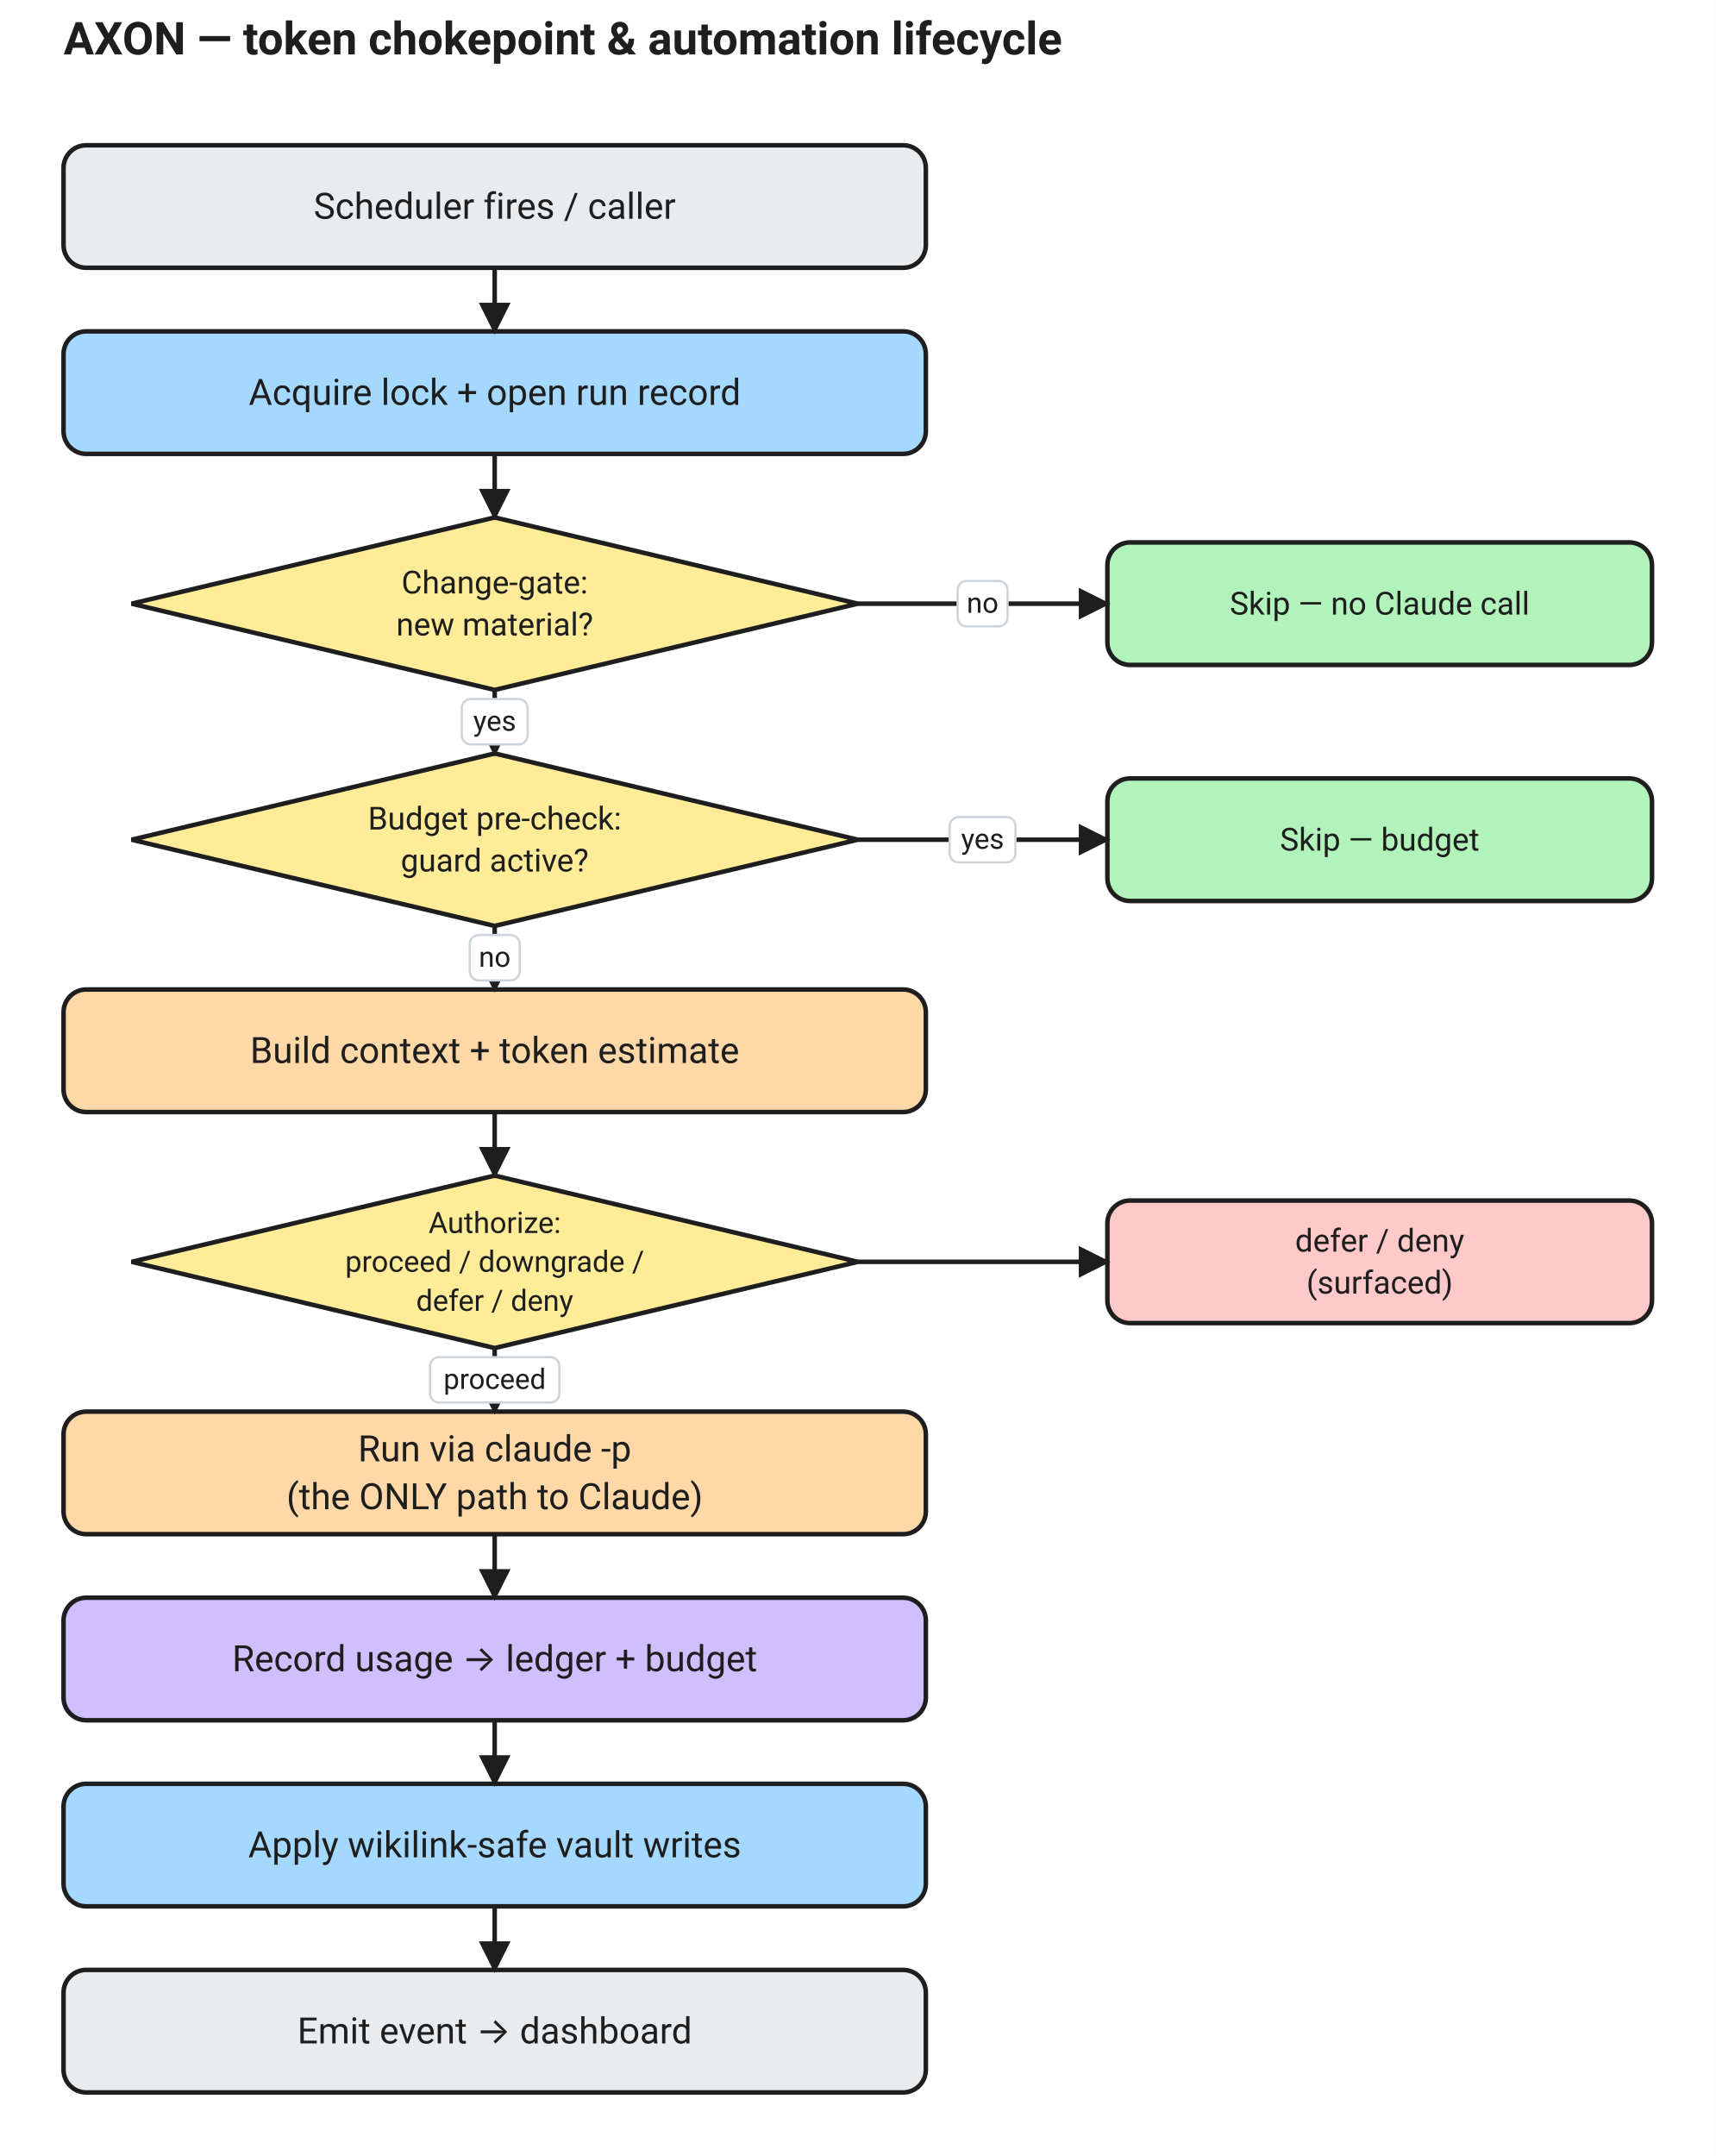
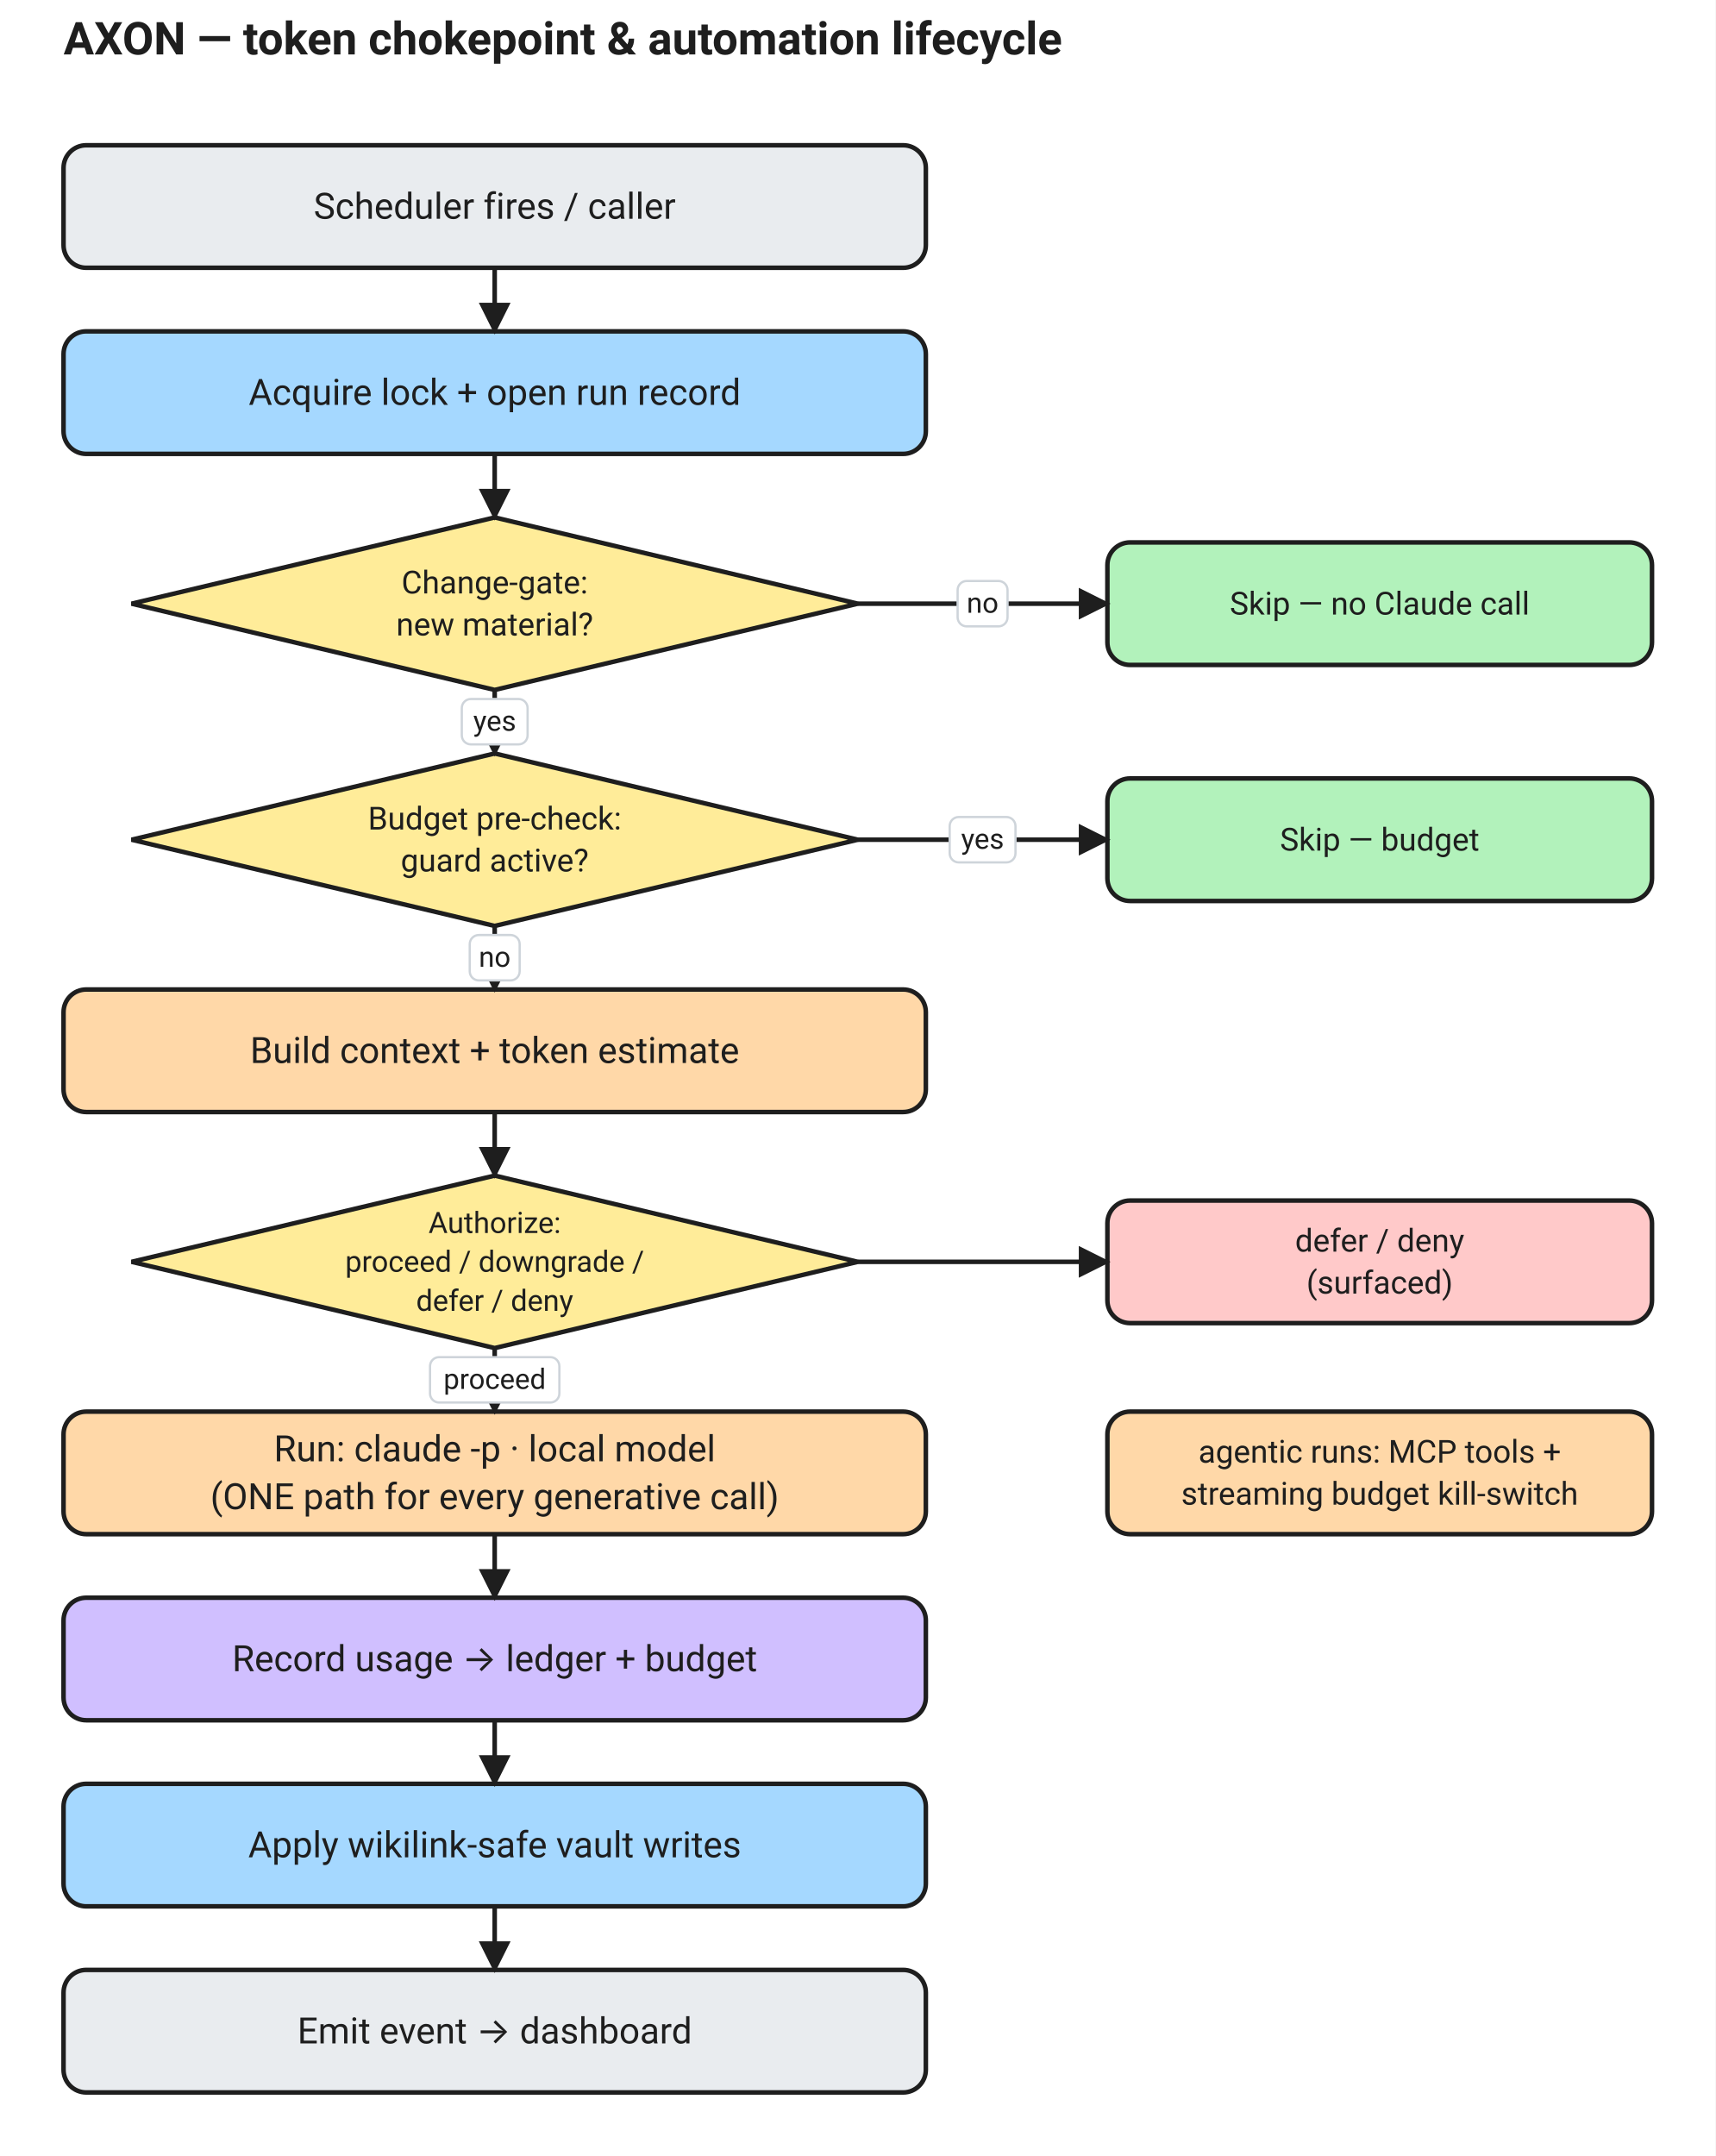
<svg xmlns="http://www.w3.org/2000/svg" width="756" height="950" viewBox="0 0 756 950" font-family="ui-sans-serif, -apple-system, Segoe UI, Roboto, sans-serif">
  <rect width="756" height="950" fill="#ffffff" />
  <defs>
    <marker id="ah" viewBox="0 0 10 10" refX="9" refY="5" markerWidth="7" markerHeight="7" orient="auto-start-reverse">
      <path d="M0,0 L10,5 L0,10 z" fill="#1e1e1e" />
    </marker>
  </defs>
  <text x="28" y="24" font-size="20" font-weight="700" fill="#1e1e1e">AXON — token chokepoint &amp; automation lifecycle</text>
  <rect x="28" y="64" width="380" height="54" rx="10" fill="#e9ecef" stroke="#1e1e1e" stroke-width="2" />
  <text x="218" y="96.4" font-size="16" fill="#1e1e1e" text-anchor="middle">Scheduler fires / caller</text>
  <rect x="28" y="146" width="380" height="54" rx="10" fill="#a5d8ff" stroke="#1e1e1e" stroke-width="2" />
  <text x="218" y="178.4" font-size="16" fill="#1e1e1e" text-anchor="middle">Acquire lock + open run record</text>
  <polygon points="218,228 378,266 218,304 58,266" fill="#ffec99" stroke="#1e1e1e" stroke-width="2" />
  <text x="218" y="261.5" font-size="14" fill="#1e1e1e" text-anchor="middle">Change-gate:</text>
  <text x="218" y="280.0" font-size="14" fill="#1e1e1e" text-anchor="middle">new material?</text>
  <rect x="488" y="239" width="240" height="54" rx="10" fill="#b2f2bb" stroke="#1e1e1e" stroke-width="2" />
  <text x="608" y="270.8" font-size="14" fill="#1e1e1e" text-anchor="middle">Skip — no Claude call</text>
  <polygon points="218,332 378,370 218,408 58,370" fill="#ffec99" stroke="#1e1e1e" stroke-width="2" />
  <text x="218" y="365.5" font-size="14" fill="#1e1e1e" text-anchor="middle">Budget pre-check:</text>
  <text x="218" y="384.0" font-size="14" fill="#1e1e1e" text-anchor="middle">guard active?</text>
  <rect x="488" y="343" width="240" height="54" rx="10" fill="#b2f2bb" stroke="#1e1e1e" stroke-width="2" />
  <text x="608" y="374.8" font-size="14" fill="#1e1e1e" text-anchor="middle">Skip — budget</text>
  <rect x="28" y="436" width="380" height="54" rx="10" fill="#ffd8a8" stroke="#1e1e1e" stroke-width="2" />
  <text x="218" y="468.4" font-size="16" fill="#1e1e1e" text-anchor="middle">Build context + token estimate</text>
  <polygon points="218,518 378,556 218,594 58,556" fill="#ffec99" stroke="#1e1e1e" stroke-width="2" />
  <text x="218" y="543.3" font-size="13" fill="#1e1e1e" text-anchor="middle">Authorize:</text>
  <text x="218" y="560.4" font-size="13" fill="#1e1e1e" text-anchor="middle">proceed / downgrade /</text>
  <text x="218" y="577.6" font-size="13" fill="#1e1e1e" text-anchor="middle">defer / deny</text>
  <rect x="488" y="529" width="240" height="54" rx="10" fill="#ffc9c9" stroke="#1e1e1e" stroke-width="2" />
  <text x="608" y="551.5" font-size="14" fill="#1e1e1e" text-anchor="middle">defer / deny</text>
  <text x="608" y="570.0" font-size="14" fill="#1e1e1e" text-anchor="middle">(surfaced)</text>
  <rect x="28" y="622" width="380" height="54" rx="10" fill="#ffd8a8" stroke="#1e1e1e" stroke-width="2" />
-   <text x="218" y="643.9" font-size="16" fill="#1e1e1e" text-anchor="middle">Run via claude -p</text>
-   <text x="218" y="665.0" font-size="16" fill="#1e1e1e" text-anchor="middle">(the ONLY path to Claude)</text>
+   <text x="218" y="643.9" font-size="16" fill="#1e1e1e" text-anchor="middle">Run: claude -p · local model</text>
+   <text x="218" y="665.0" font-size="16" fill="#1e1e1e" text-anchor="middle">(ONE path for every generative call)</text>
+   <rect x="488" y="622" width="240" height="54" rx="10" fill="#ffd8a8" stroke="#1e1e1e" stroke-width="2" />
+   <text x="608" y="644.5" font-size="14" fill="#1e1e1e" text-anchor="middle">agentic runs: MCP tools +</text>
+   <text x="608" y="663.0" font-size="14" fill="#1e1e1e" text-anchor="middle">streaming budget kill-switch</text>
  <rect x="28" y="704" width="380" height="54" rx="10" fill="#d0bfff" stroke="#1e1e1e" stroke-width="2" />
  <text x="218" y="736.4" font-size="16" fill="#1e1e1e" text-anchor="middle">Record usage → ledger + budget</text>
  <rect x="28" y="786" width="380" height="54" rx="10" fill="#a5d8ff" stroke="#1e1e1e" stroke-width="2" />
  <text x="218" y="818.4" font-size="16" fill="#1e1e1e" text-anchor="middle">Apply wikilink-safe vault writes</text>
  <rect x="28" y="868" width="380" height="54" rx="10" fill="#e9ecef" stroke="#1e1e1e" stroke-width="2" />
  <text x="218" y="900.4" font-size="16" fill="#1e1e1e" text-anchor="middle">Emit event → dashboard</text>
  <line x1="218" y1="118" x2="218" y2="146" stroke="#1e1e1e" stroke-width="2" marker-end="url(#ah)" />
  <line x1="218" y1="200" x2="218" y2="228" stroke="#1e1e1e" stroke-width="2" marker-end="url(#ah)" />
  <line x1="378" y1="266" x2="488" y2="266" stroke="#1e1e1e" stroke-width="2" marker-end="url(#ah)" />
  <rect x="422.0" y="256.0" width="22" height="20" rx="4" fill="#ffffff" stroke="#ced4da" stroke-width="1" />
  <text x="433" y="270.0" font-size="12.5" fill="#1e1e1e" text-anchor="middle">no</text>
  <line x1="218" y1="304" x2="218" y2="332" stroke="#1e1e1e" stroke-width="2" marker-end="url(#ah)" />
  <rect x="203.5" y="308.0" width="29" height="20" rx="4" fill="#ffffff" stroke="#ced4da" stroke-width="1" />
  <text x="218" y="322.0" font-size="12.5" fill="#1e1e1e" text-anchor="middle">yes</text>
  <line x1="378" y1="370" x2="488" y2="370" stroke="#1e1e1e" stroke-width="2" marker-end="url(#ah)" />
  <rect x="418.5" y="360.0" width="29" height="20" rx="4" fill="#ffffff" stroke="#ced4da" stroke-width="1" />
  <text x="433" y="374.0" font-size="12.5" fill="#1e1e1e" text-anchor="middle">yes</text>
  <line x1="218" y1="408" x2="218" y2="436" stroke="#1e1e1e" stroke-width="2" marker-end="url(#ah)" />
  <rect x="207.0" y="412.0" width="22" height="20" rx="4" fill="#ffffff" stroke="#ced4da" stroke-width="1" />
  <text x="218" y="426.0" font-size="12.5" fill="#1e1e1e" text-anchor="middle">no</text>
  <line x1="218" y1="490" x2="218" y2="518" stroke="#1e1e1e" stroke-width="2" marker-end="url(#ah)" />
  <line x1="378" y1="556" x2="488" y2="556" stroke="#1e1e1e" stroke-width="2" marker-end="url(#ah)" />
  <line x1="218" y1="594" x2="218" y2="622" stroke="#1e1e1e" stroke-width="2" marker-end="url(#ah)" />
  <rect x="189.5" y="598.0" width="57" height="20" rx="4" fill="#ffffff" stroke="#ced4da" stroke-width="1" />
  <text x="218" y="612.0" font-size="12.5" fill="#1e1e1e" text-anchor="middle">proceed</text>
  <line x1="218" y1="676" x2="218" y2="704" stroke="#1e1e1e" stroke-width="2" marker-end="url(#ah)" />
  <line x1="218" y1="758" x2="218" y2="786" stroke="#1e1e1e" stroke-width="2" marker-end="url(#ah)" />
  <line x1="218" y1="840" x2="218" y2="868" stroke="#1e1e1e" stroke-width="2" marker-end="url(#ah)" />
</svg>
